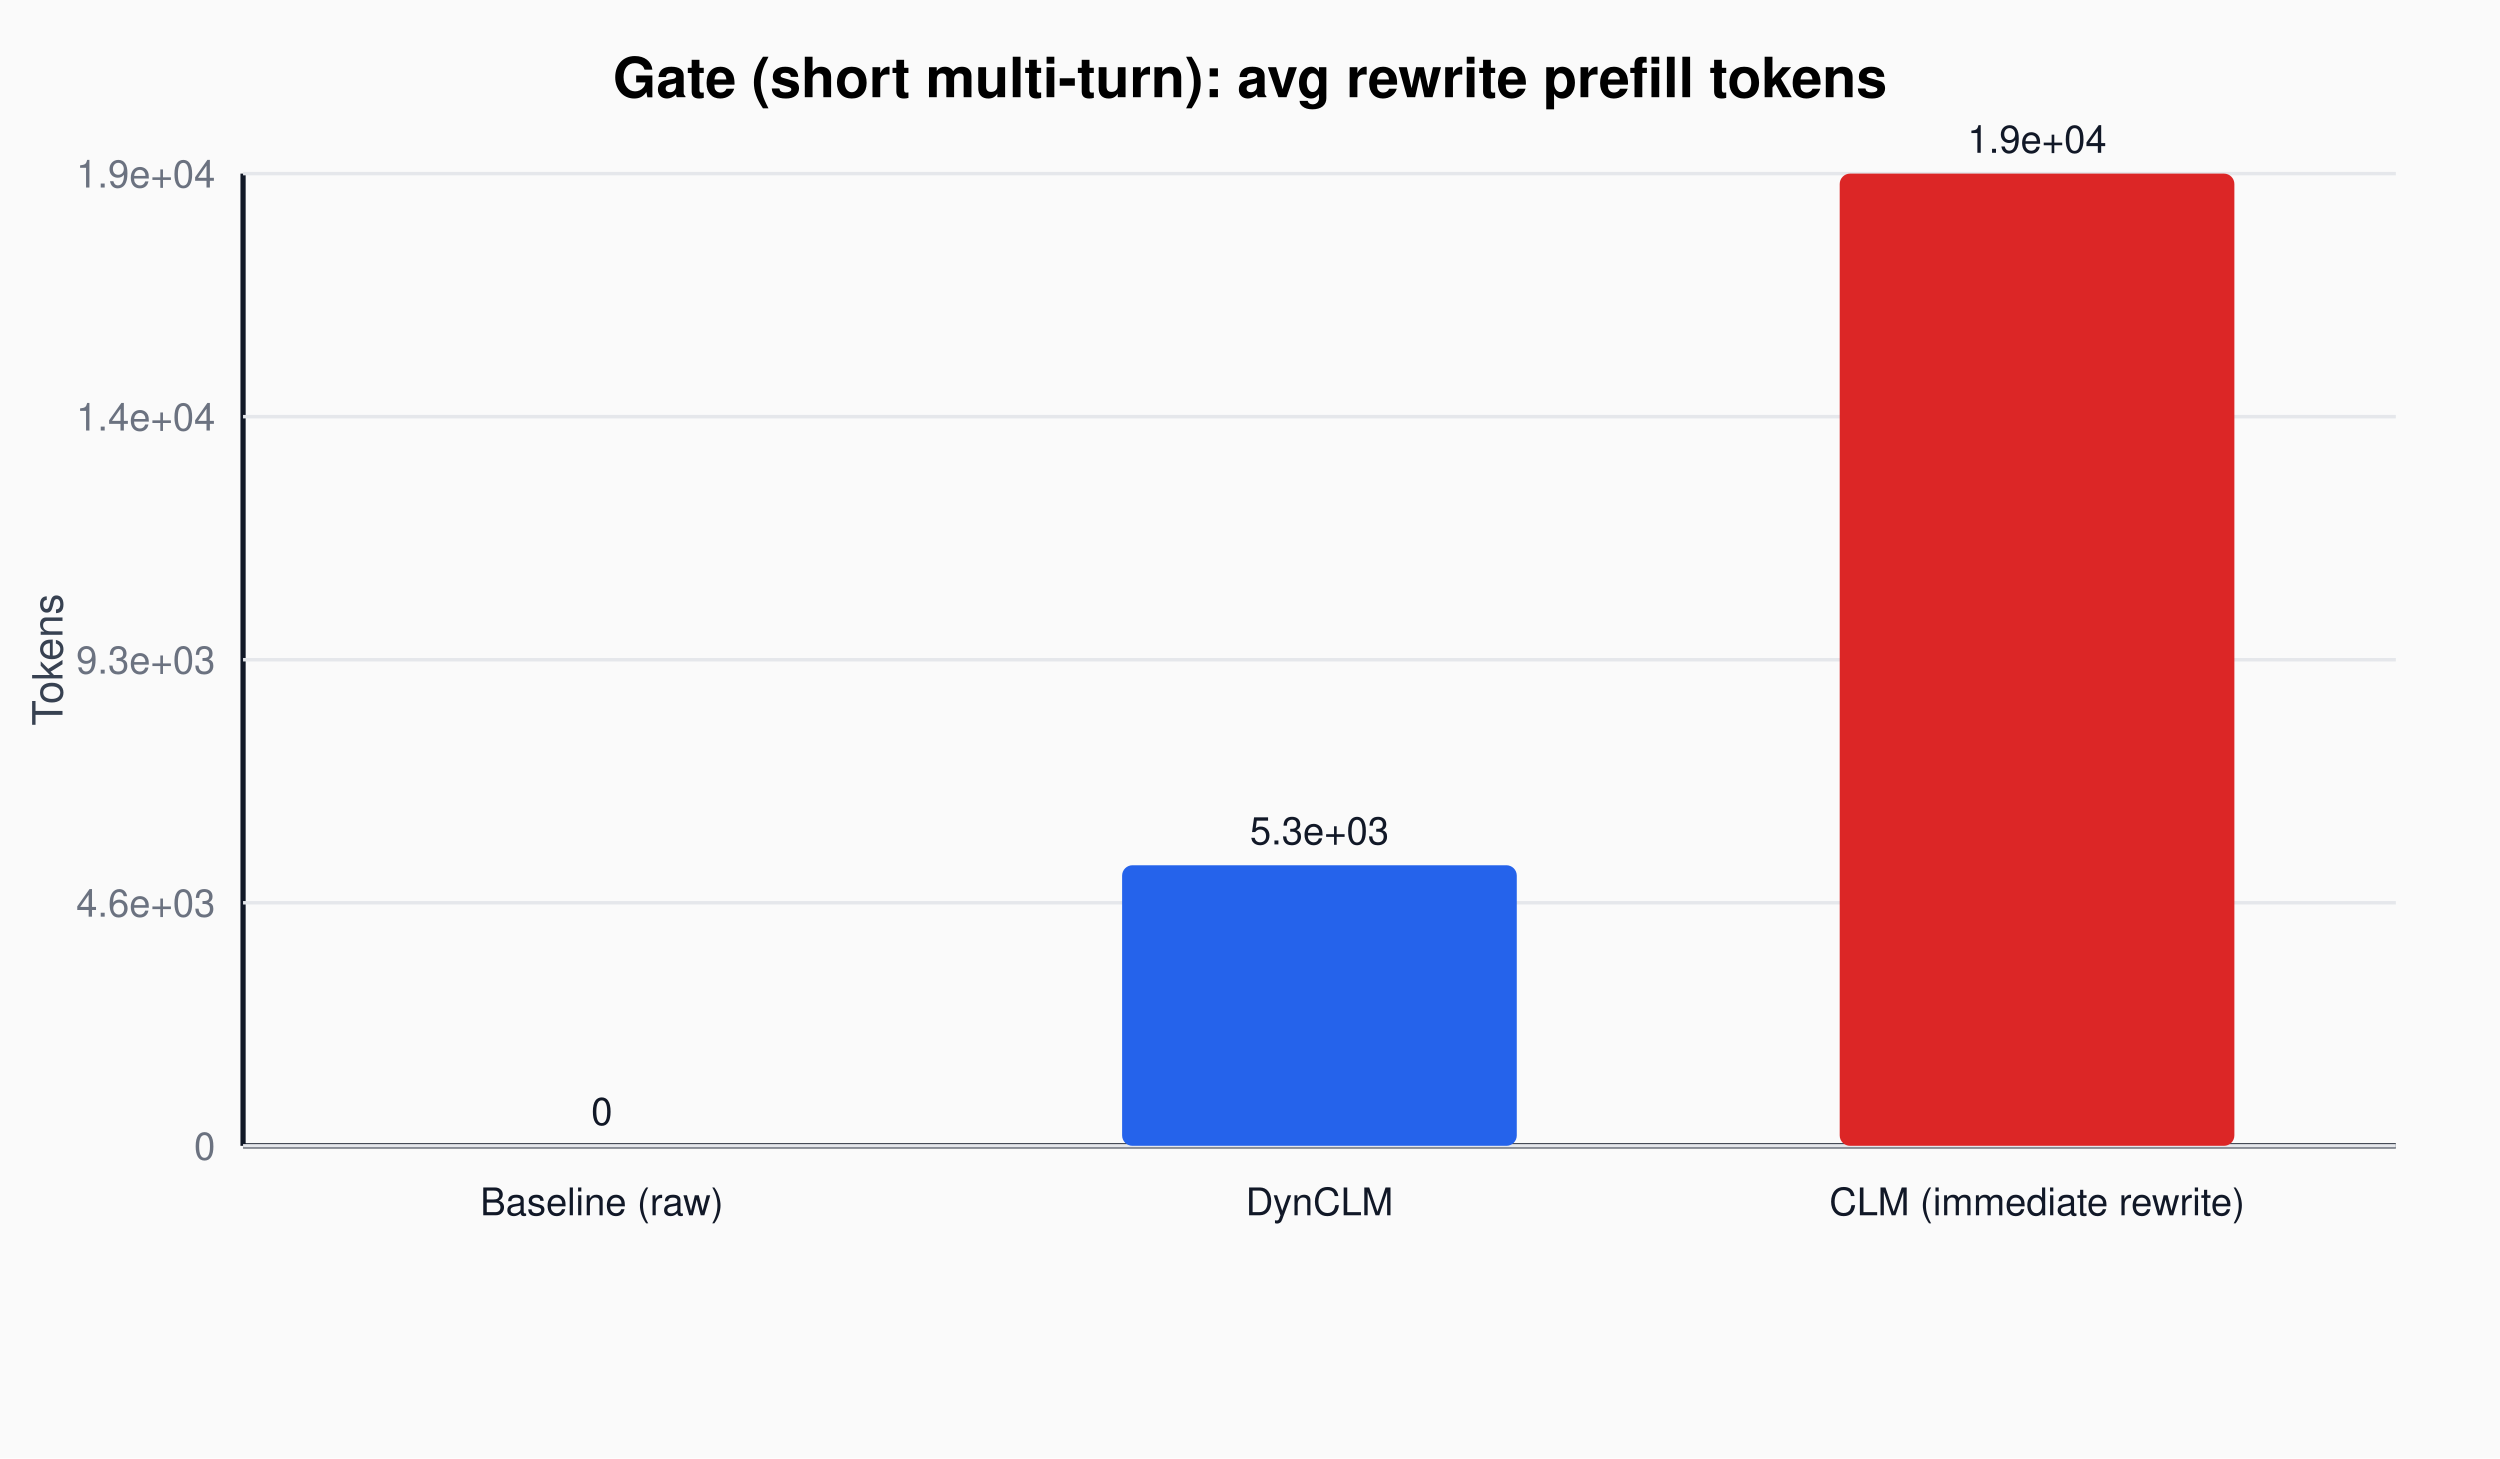
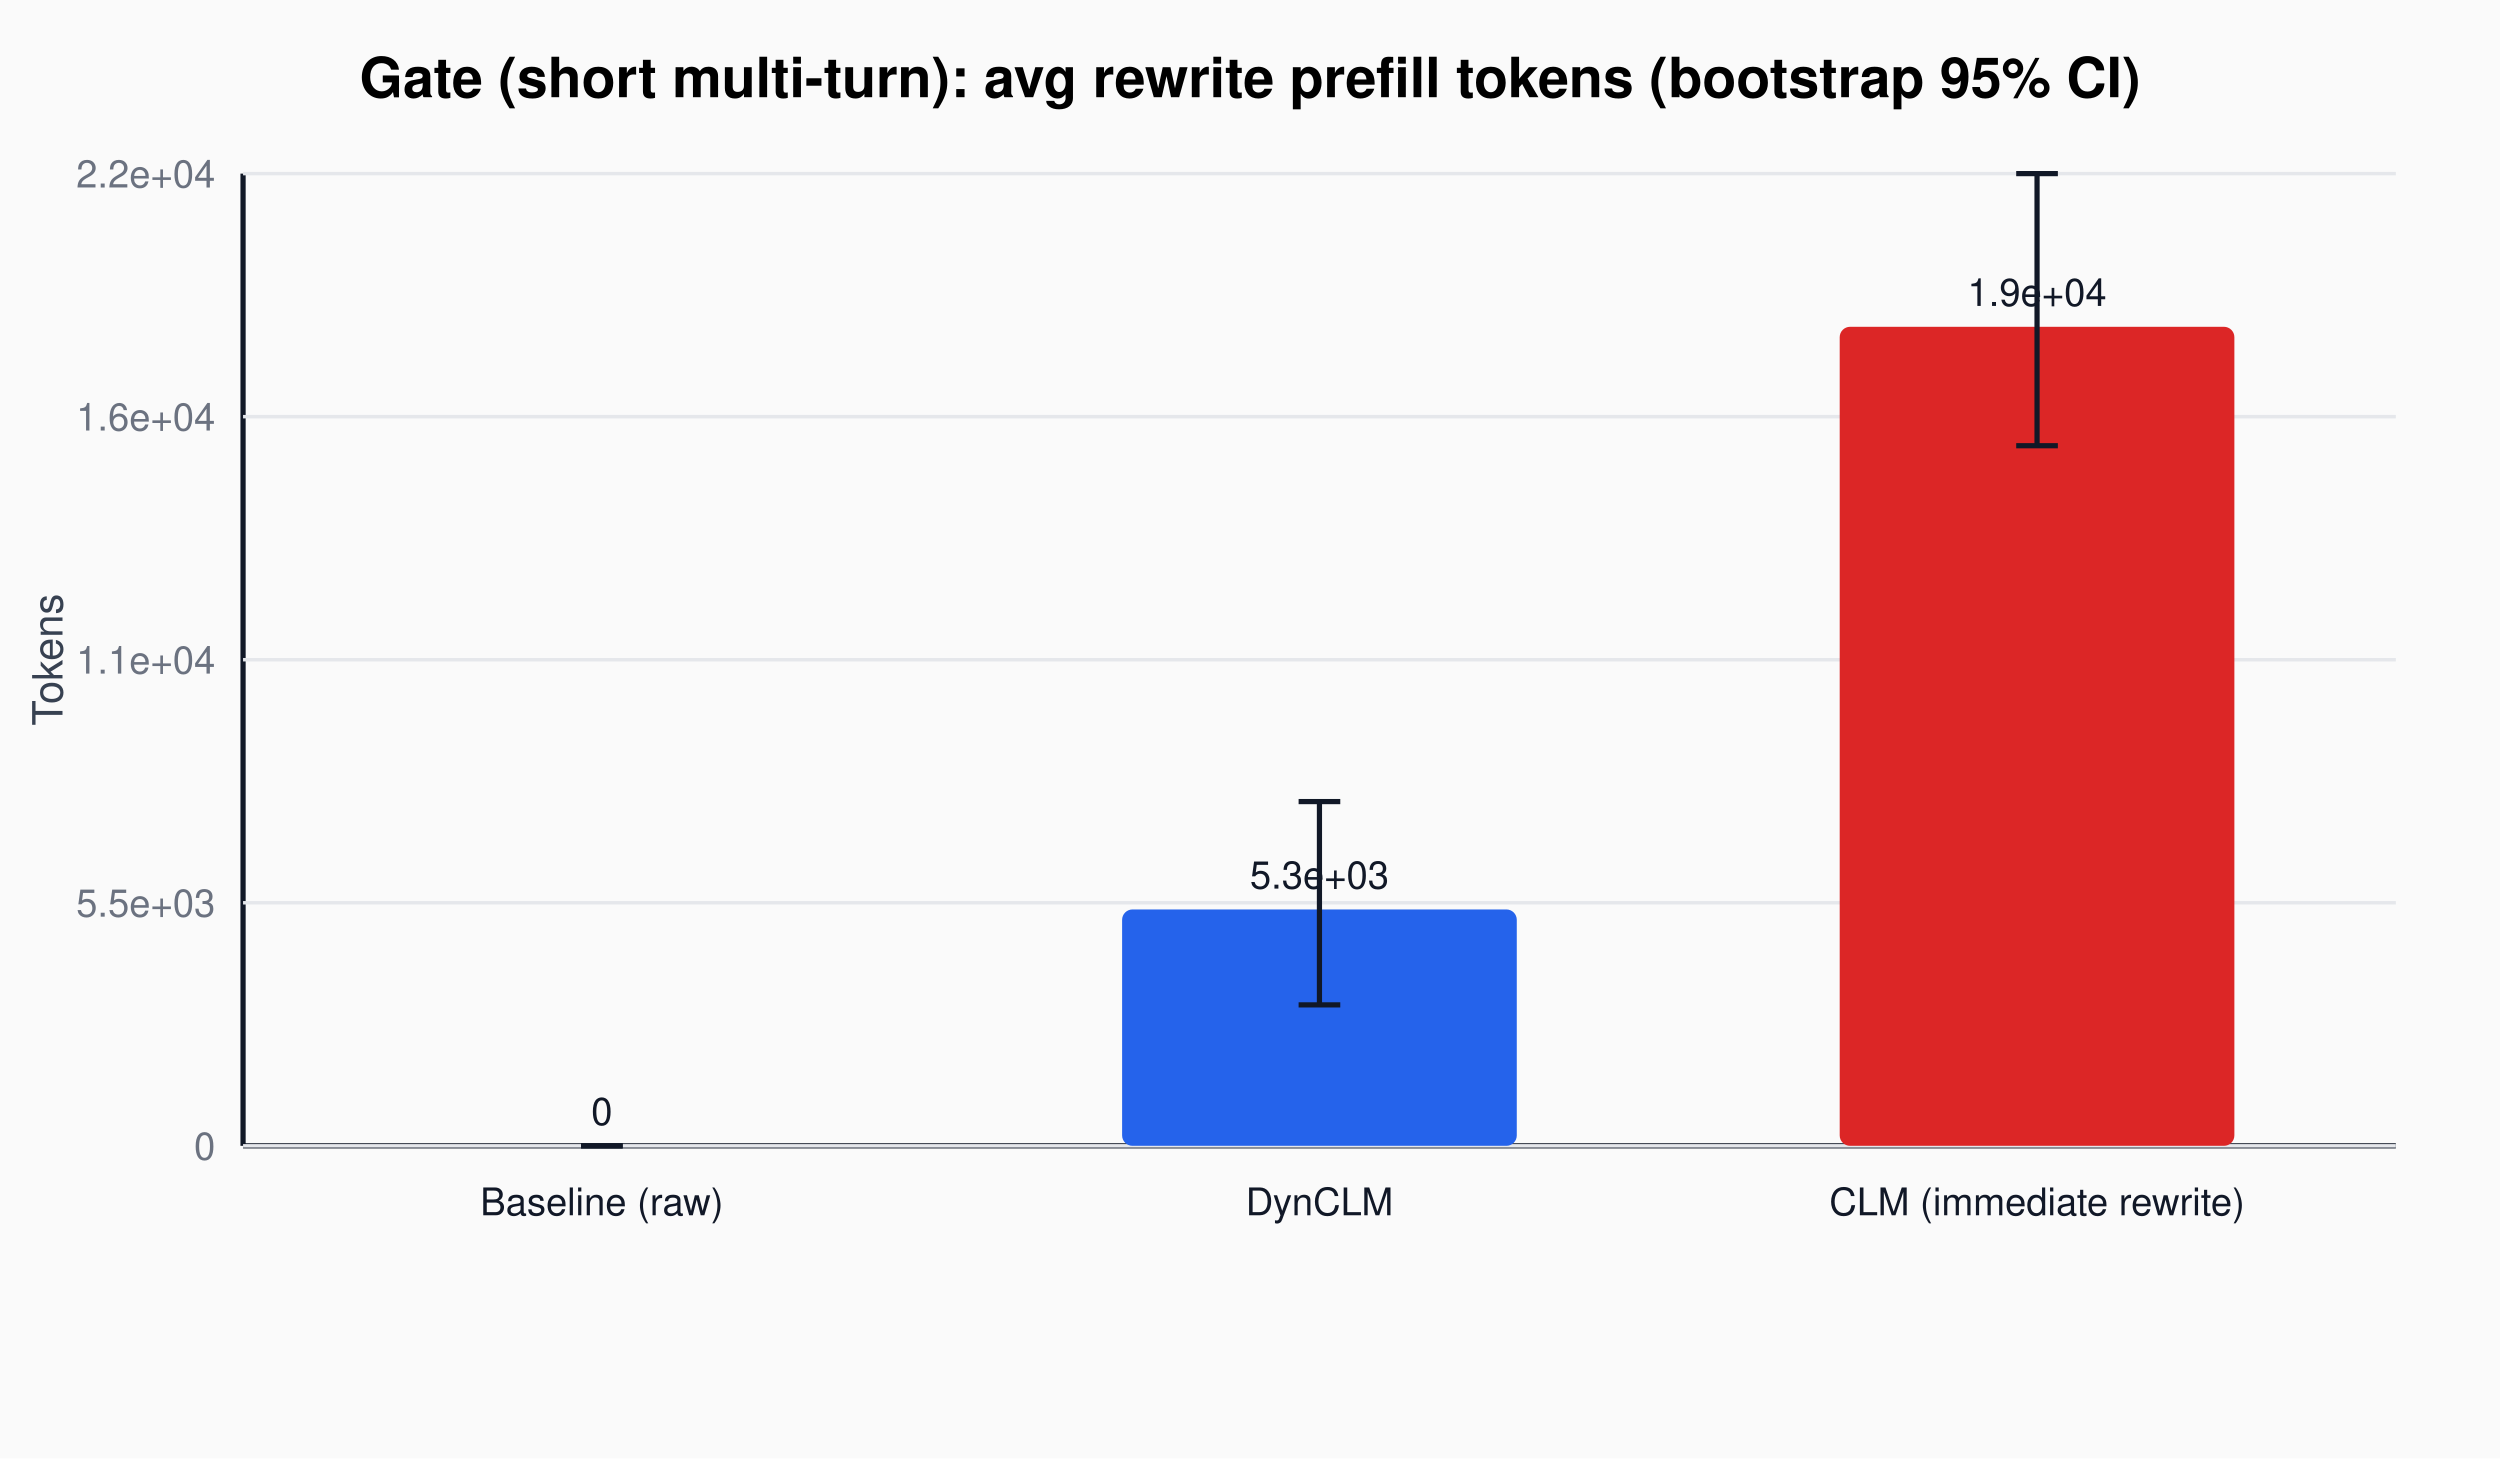
<svg xmlns="http://www.w3.org/2000/svg" width="720" height="420" viewBox="0 0 720 420">
  <rect width="100%" height="100%" fill="#fafafa" />
-   <text x="360.0" y="28" text-anchor="middle" font-family="Helvetica,Arial,sans-serif" font-size="16" font-weight="700">Gate (short multi-turn): avg rewrite prefill tokens</text>
+   <text x="360.0" y="28" text-anchor="middle" font-family="Helvetica,Arial,sans-serif" font-size="16" font-weight="700">Gate (short multi-turn): avg rewrite prefill tokens (bootstrap 95% CI)</text>
  <text x="18" y="190.0" transform="rotate(-90 18,190.0)" text-anchor="middle" font-family="Helvetica,Arial,sans-serif" font-size="12" fill="#374151">Tokens</text>
  <line x1="70" y1="50" x2="70" y2="330" stroke="#111827" stroke-width="1.5" />
  <line x1="70" y1="330" x2="690" y2="330" stroke="#111827" stroke-width="1.5" />
  <line x1="70" y1="50.0" x2="690" y2="50.0" stroke="#e5e7eb" />
-   <text x="62" y="54.0" text-anchor="end" font-family="Helvetica,Arial,sans-serif" font-size="11" fill="#6b7280">1.9e+04</text>
+   <text x="62" y="54.0" text-anchor="end" font-family="Helvetica,Arial,sans-serif" font-size="11" fill="#6b7280">2.2e+04</text>
  <line x1="70" y1="120.0" x2="690" y2="120.0" stroke="#e5e7eb" />
-   <text x="62" y="124.0" text-anchor="end" font-family="Helvetica,Arial,sans-serif" font-size="11" fill="#6b7280">1.4e+04</text>
+   <text x="62" y="124.0" text-anchor="end" font-family="Helvetica,Arial,sans-serif" font-size="11" fill="#6b7280">1.6e+04</text>
  <line x1="70" y1="190.0" x2="690" y2="190.0" stroke="#e5e7eb" />
-   <text x="62" y="194.0" text-anchor="end" font-family="Helvetica,Arial,sans-serif" font-size="11" fill="#6b7280">9.3e+03</text>
+   <text x="62" y="194.0" text-anchor="end" font-family="Helvetica,Arial,sans-serif" font-size="11" fill="#6b7280">1.1e+04</text>
  <line x1="70" y1="260.0" x2="690" y2="260.0" stroke="#e5e7eb" />
-   <text x="62" y="264.0" text-anchor="end" font-family="Helvetica,Arial,sans-serif" font-size="11" fill="#6b7280">4.6e+03</text>
+   <text x="62" y="264.0" text-anchor="end" font-family="Helvetica,Arial,sans-serif" font-size="11" fill="#6b7280">5.5e+03</text>
  <line x1="70" y1="330.0" x2="690" y2="330.0" stroke="#e5e7eb" />
  <text x="62" y="334.0" text-anchor="end" font-family="Helvetica,Arial,sans-serif" font-size="11" fill="#6b7280">0</text>
  <rect x="116.5" y="330.0" width="113.667" height="0.0" fill="#6b7280" rx="3" />
+   <line x1="173.333" y1="330.0" x2="173.333" y2="330.0" stroke="#111827" stroke-width="1.5" />
+   <line x1="167.333" y1="330.0" x2="179.333" y2="330.0" stroke="#111827" stroke-width="1.5" />
+   <line x1="167.333" y1="330.0" x2="179.333" y2="330.0" stroke="#111827" stroke-width="1.5" />
  <text x="173.333" y="324.0" text-anchor="middle" font-family="Helvetica,Arial,sans-serif" font-size="11" fill="#111827">0</text>
  <text x="173.333" y="350" text-anchor="middle" font-family="Helvetica,Arial,sans-serif" font-size="11" fill="#111827">Baseline (raw)</text>
-   <rect x="323.167" y="249.187" width="113.667" height="80.813" fill="#2563eb" rx="3" />
-   <text x="380" y="243.187" text-anchor="middle" font-family="Helvetica,Arial,sans-serif" font-size="11" fill="#111827">5.3e+03</text>
+   <rect x="323.167" y="261.919" width="113.667" height="68.081" fill="#2563eb" rx="3" />
+   <line x1="380" y1="289.405" x2="380" y2="230.854" stroke="#111827" stroke-width="1.5" />
+   <line x1="374" y1="289.405" x2="386" y2="289.405" stroke="#111827" stroke-width="1.5" />
+   <line x1="374" y1="230.854" x2="386" y2="230.854" stroke="#111827" stroke-width="1.5" />
+   <text x="380" y="255.919" text-anchor="middle" font-family="Helvetica,Arial,sans-serif" font-size="11" fill="#111827">5.3e+03</text>
  <text x="380" y="350" text-anchor="middle" font-family="Helvetica,Arial,sans-serif" font-size="11" fill="#111827">DynCLM</text>
-   <rect x="529.833" y="50.0" width="113.667" height="280.0" fill="#dc2626" rx="3" />
-   <text x="586.667" y="44.0" text-anchor="middle" font-family="Helvetica,Arial,sans-serif" font-size="11" fill="#111827">1.9e+04</text>
+   <rect x="529.833" y="94.115" width="113.667" height="235.885" fill="#dc2626" rx="3" />
+   <line x1="586.667" y1="128.369" x2="586.667" y2="50.0" stroke="#111827" stroke-width="1.5" />
+   <line x1="580.667" y1="128.369" x2="592.667" y2="128.369" stroke="#111827" stroke-width="1.5" />
+   <line x1="580.667" y1="50.0" x2="592.667" y2="50.0" stroke="#111827" stroke-width="1.5" />
+   <text x="586.667" y="88.115" text-anchor="middle" font-family="Helvetica,Arial,sans-serif" font-size="11" fill="#111827">1.9e+04</text>
  <text x="586.667" y="350" text-anchor="middle" font-family="Helvetica,Arial,sans-serif" font-size="11" fill="#111827">CLM (immediate rewrite)</text>
</svg>
